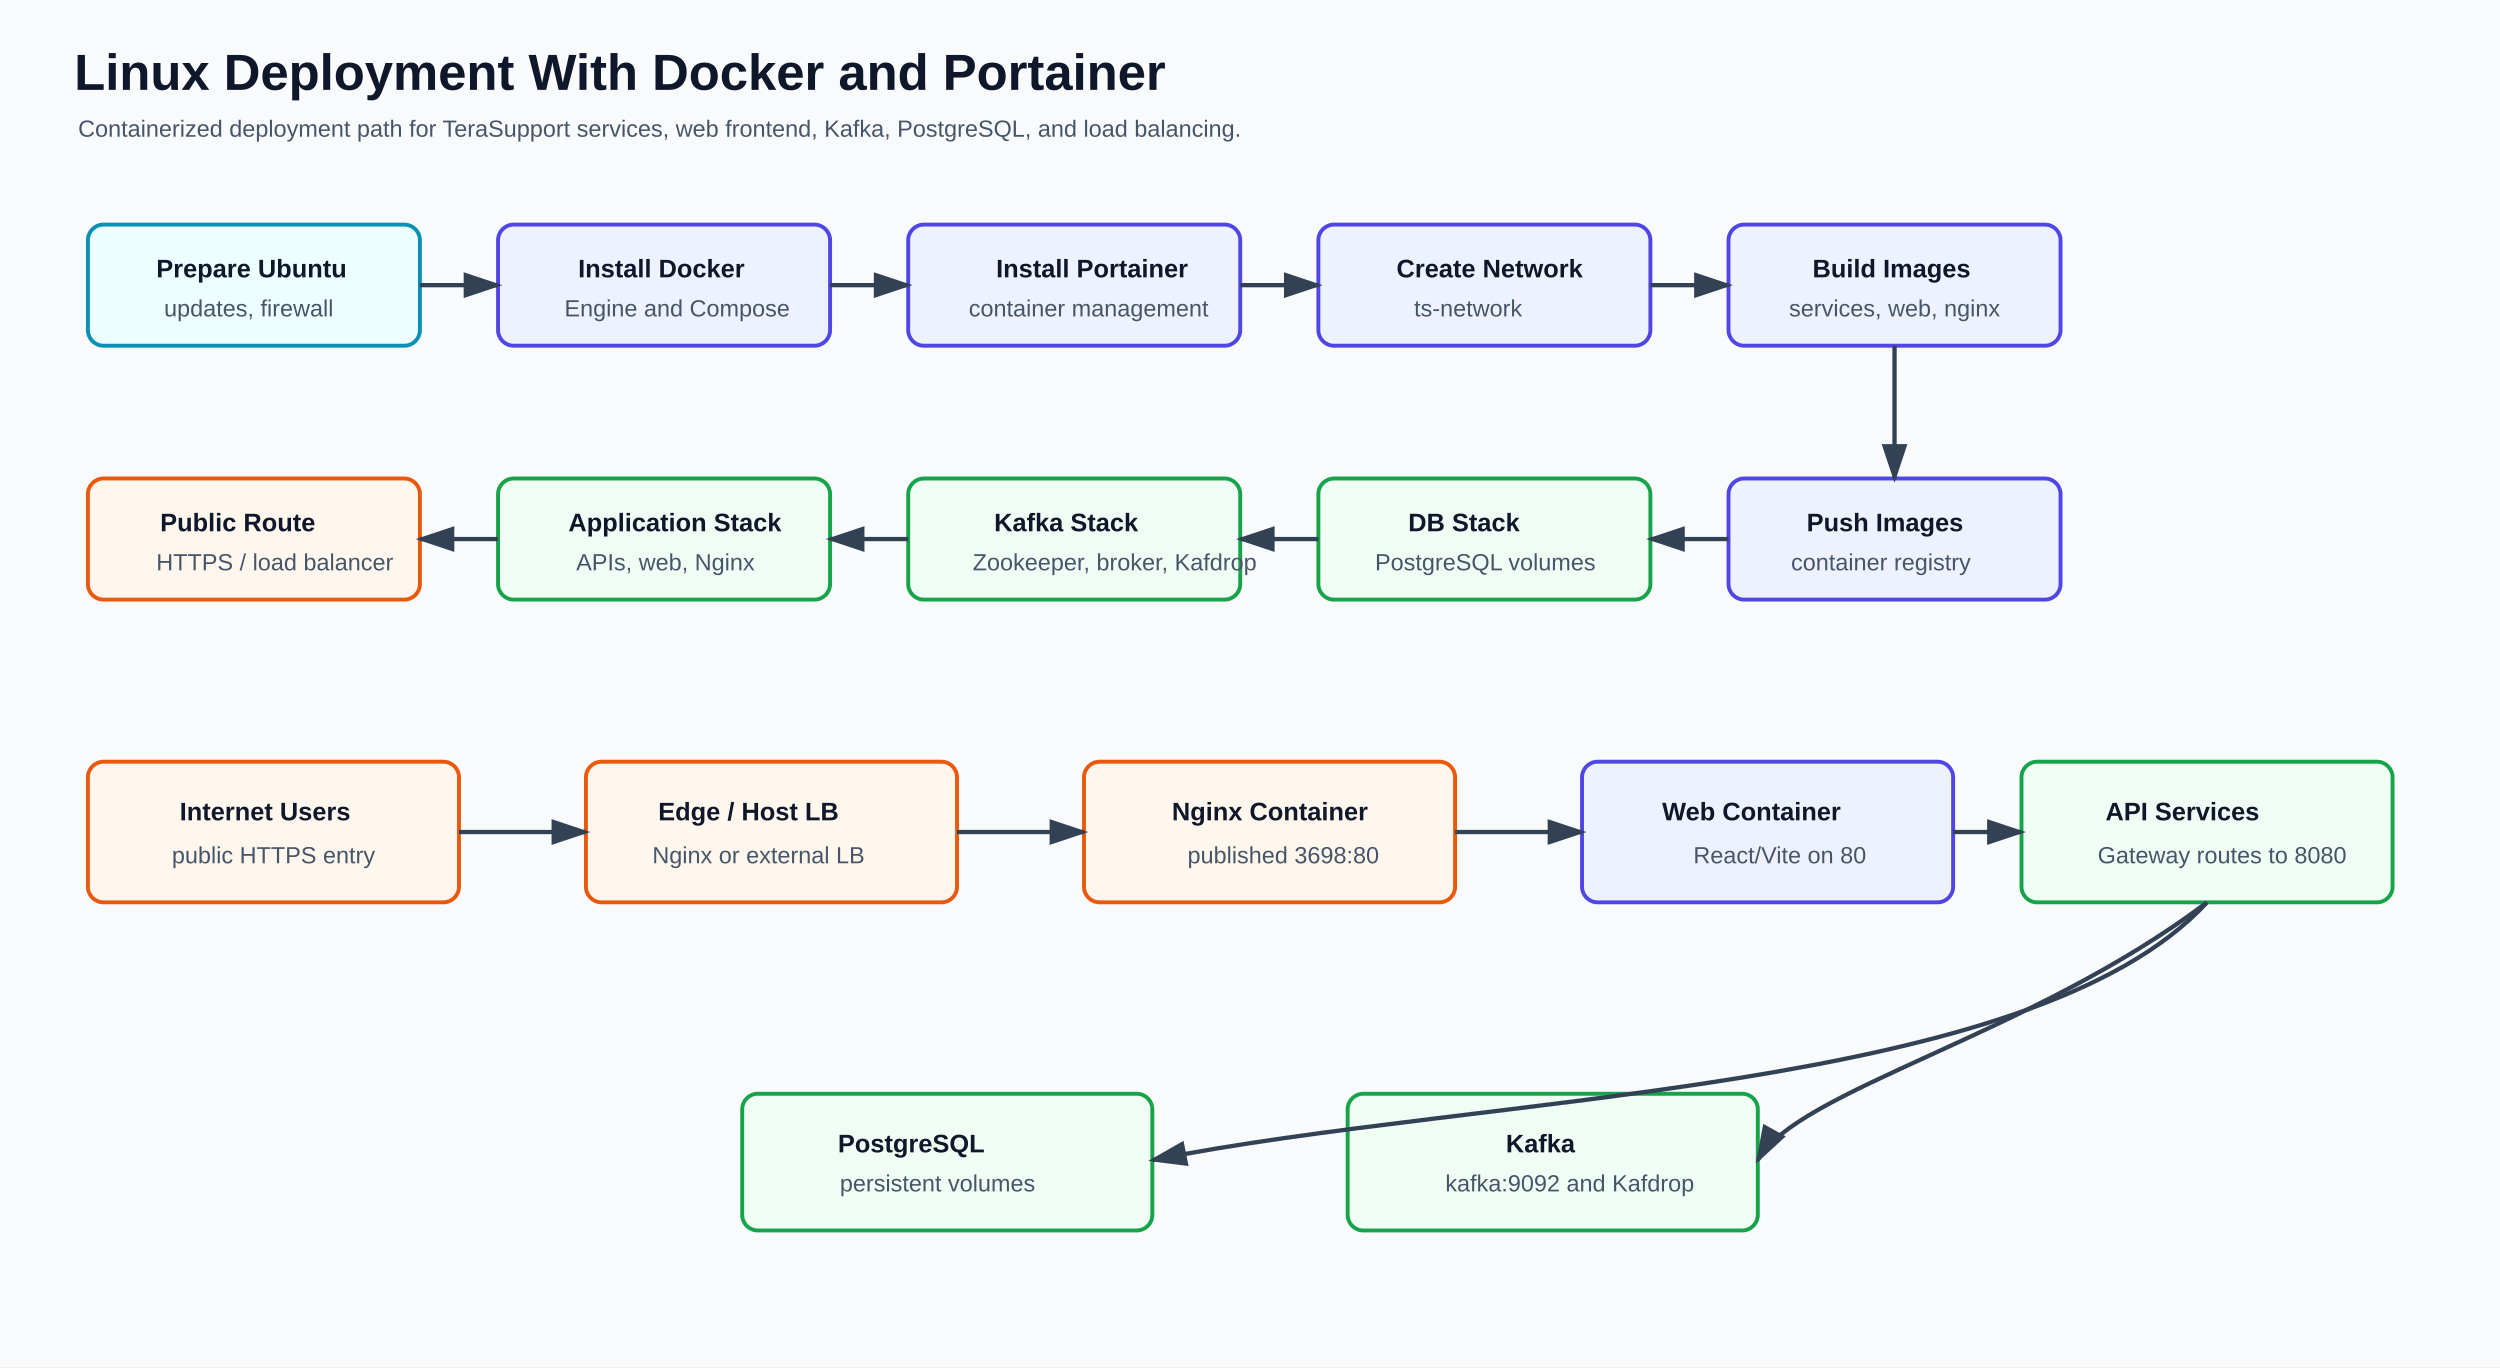
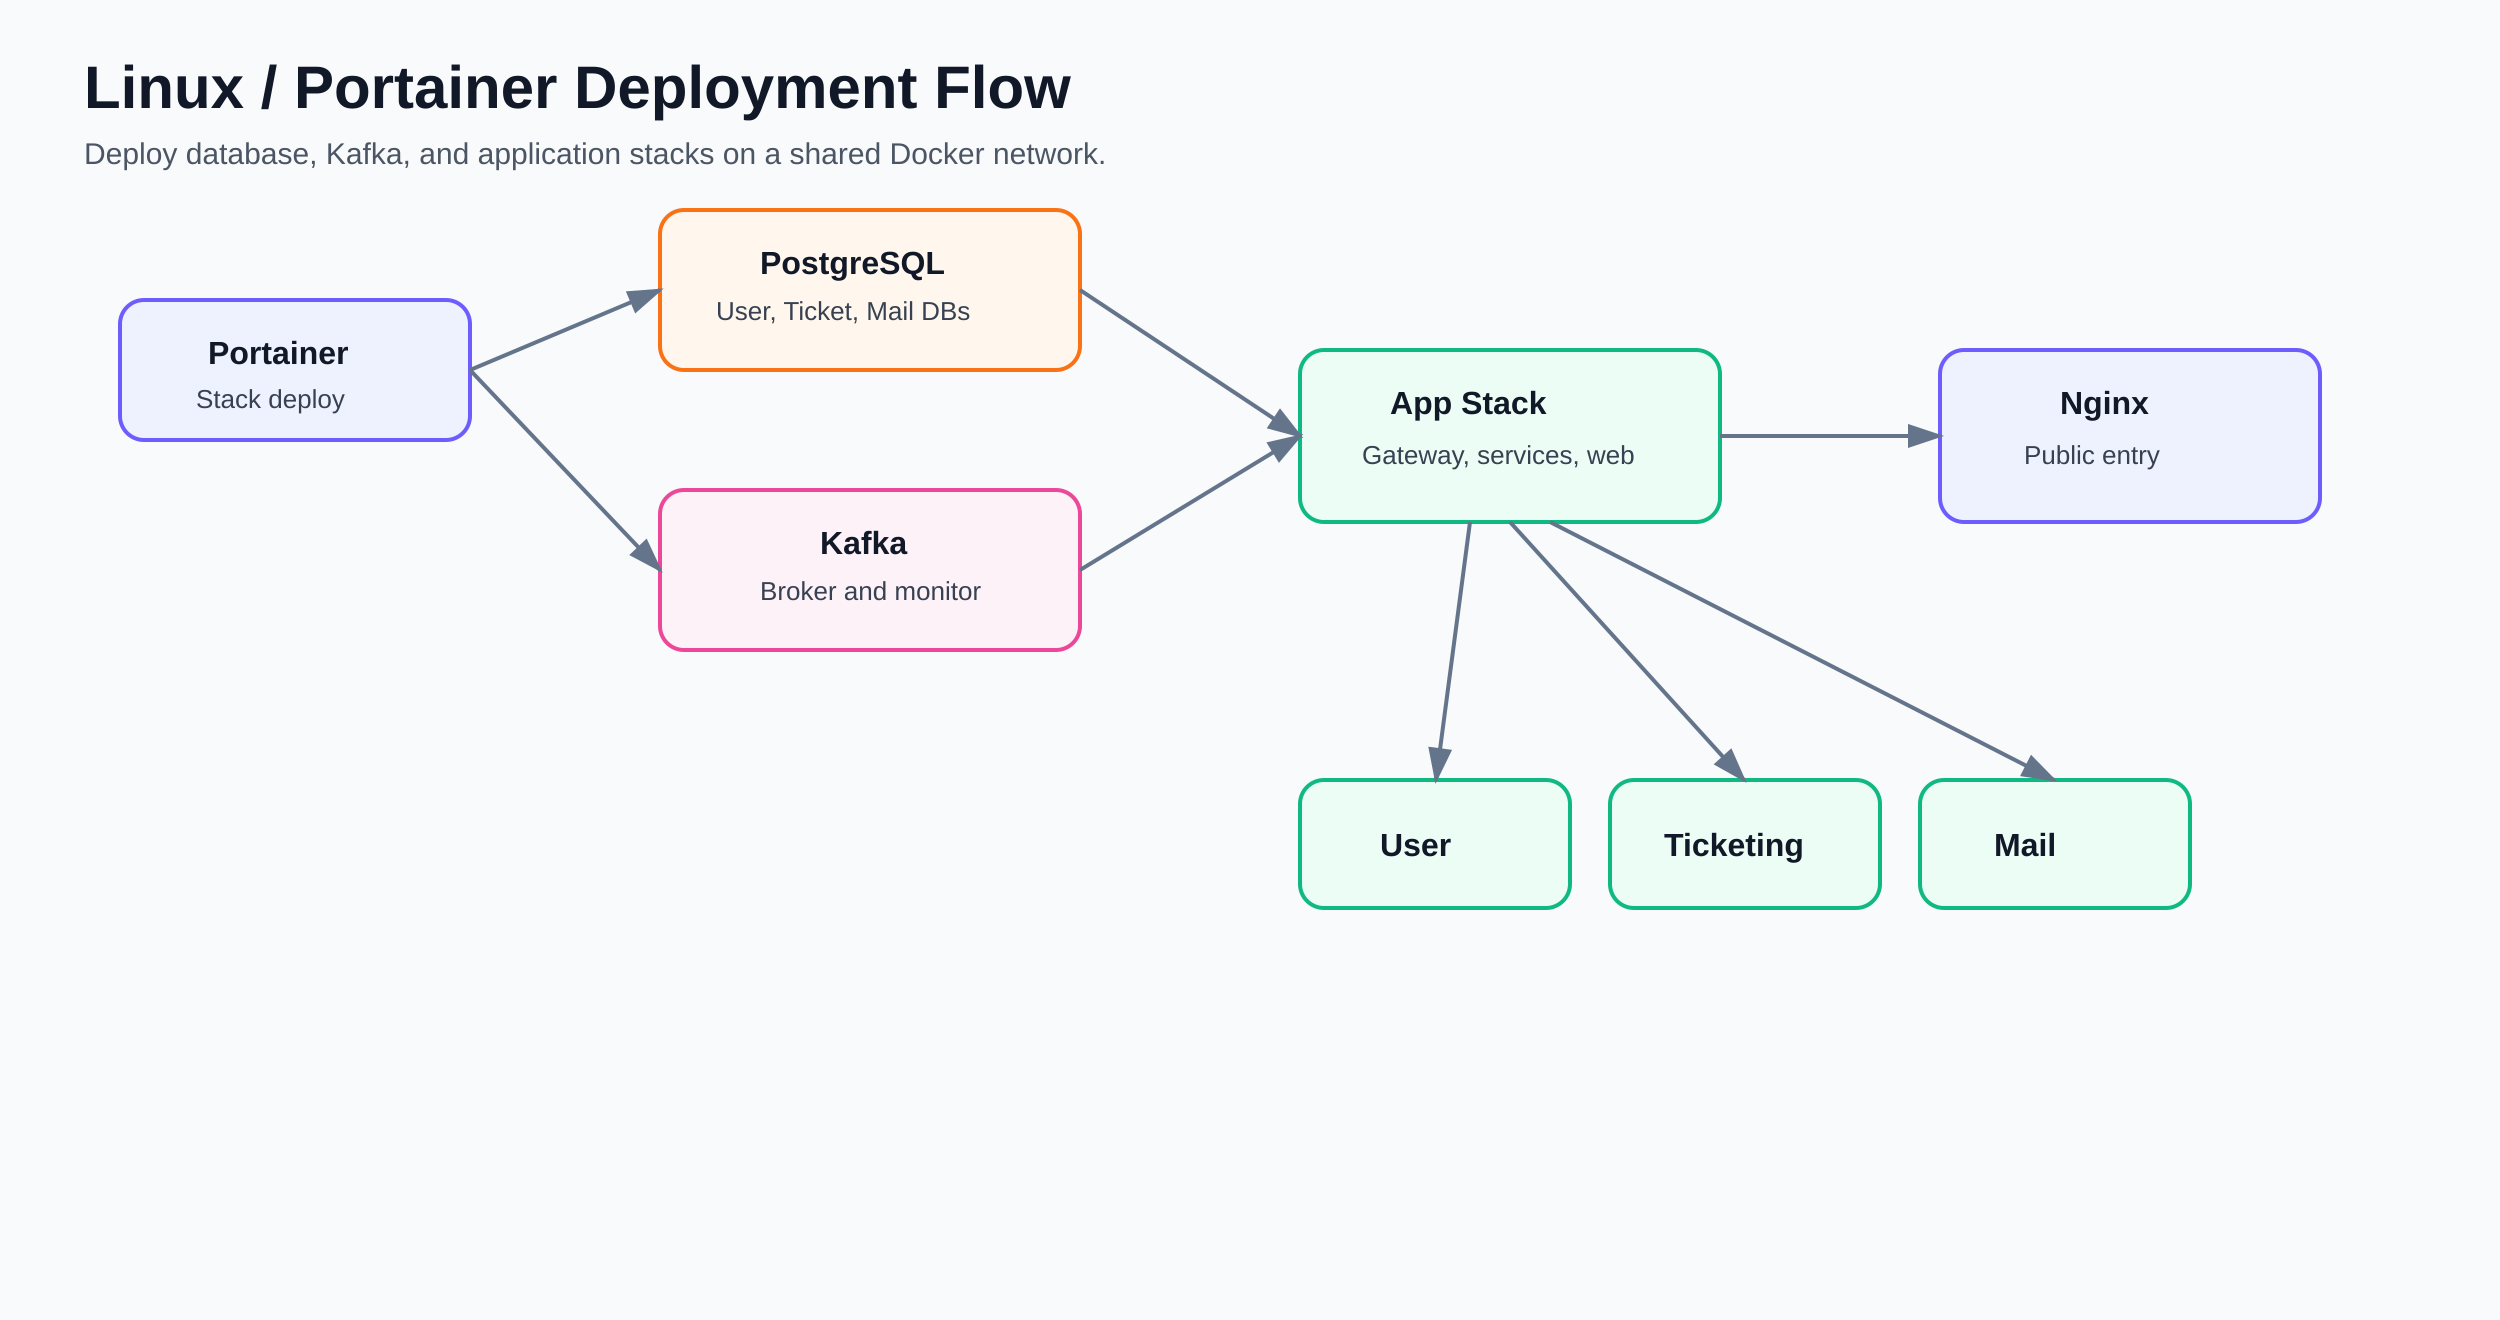
- <svg xmlns="http://www.w3.org/2000/svg" width="1280" height="700" viewBox="0 0 1280 700" role="img" aria-labelledby="title desc">
+ <svg xmlns="http://www.w3.org/2000/svg" width="1250" height="660" viewBox="0 0 1250 660">
  <defs>
+     <style>
+       .bg{fill:#f8fafc}.title{font:700 30px Arial,sans-serif;fill:#111827}.small{font:400 15px Arial,sans-serif;fill:#4b5563}.box{fill:#fff;stroke:#64748b;stroke-width:2;rx:12}.entry{fill:#eef2ff;stroke:#6d5dfc;stroke-width:2;rx:12}.svc{fill:#ecfdf5;stroke:#10b981;stroke-width:2;rx:12}.data{fill:#fff7ed;stroke:#f97316;stroke-width:2;rx:12}.msg{fill:#fdf2f8;stroke:#ec4899;stroke-width:2;rx:12}.label{font:700 16px Arial,sans-serif;fill:#111827}.text{font:400 13px Arial,sans-serif;fill:#374151}.line{stroke:#64748b;stroke-width:2;fill:none;marker-end:url(#arrow)}
+     </style>
    <marker id="arrow" markerWidth="10" markerHeight="10" refX="8" refY="3" orient="auto" markerUnits="strokeWidth">
-       <path d="M0,0 L0,6 L9,3 z" fill="#334155" />
+       <path d="M0,0 L0,6 L9,3 z" fill="#64748b" />
    </marker>
-     <style>.bg{fill:#f8fafc}.box{fill:#fff;stroke:#cbd5e1;stroke-width:2;rx:8}.host{fill:#ecfeff;stroke:#0891b2}.docker{fill:#eef2ff;stroke:#4f46e5}.stack{fill:#f0fdf4;stroke:#16a34a}.edge{fill:#fff7ed;stroke:#ea580c}.line{stroke:#334155;stroke-width:2.2;fill:none;marker-end:url(#arrow)}.title{font:700 26px Arial,sans-serif;fill:#0f172a}.label{font:700 13px Arial,sans-serif;fill:#0f172a}.small{font:12px Arial,sans-serif;fill:#475569}</style>
  </defs>
-   <rect class="bg" width="1280" height="700" />
-   <text class="title" x="38" y="46">Linux Deployment With Docker and Portainer</text>
-   <text class="small" x="40" y="70">Containerized deployment path for TeraSupport services, web frontend, Kafka, PostgreSQL, and load balancing.</text>
-   <g>
-     <rect class="box host" x="45" y="115" width="170" height="62" />
-     <text class="label" x="80" y="142">Prepare Ubuntu</text>
-     <text class="small" x="84" y="162">updates, firewall</text>
-     <rect class="box docker" x="255" y="115" width="170" height="62" />
-     <text class="label" x="296" y="142">Install Docker</text>
-     <text class="small" x="289" y="162">Engine and Compose</text>
-     <rect class="box docker" x="465" y="115" width="170" height="62" />
-     <text class="label" x="510" y="142">Install Portainer</text>
-     <text class="small" x="496" y="162">container management</text>
-     <rect class="box docker" x="675" y="115" width="170" height="62" />
-     <text class="label" x="715" y="142">Create Network</text>
-     <text class="small" x="724" y="162">ts-network</text>
-     <rect class="box docker" x="885" y="115" width="170" height="62" />
-     <text class="label" x="928" y="142">Build Images</text>
-     <text class="small" x="916" y="162">services, web, nginx</text>
-     <path class="line" d="M215 146 H255" />
-     <path class="line" d="M425 146 H465" />
-     <path class="line" d="M635 146 H675" />
-     <path class="line" d="M845 146 H885" />
-   </g>
-   <g>
-     <rect class="box docker" x="885" y="245" width="170" height="62" />
-     <text class="label" x="925" y="272">Push Images</text>
-     <text class="small" x="917" y="292">container registry</text>
-     <rect class="box stack" x="675" y="245" width="170" height="62" />
-     <text class="label" x="721" y="272">DB Stack</text>
-     <text class="small" x="704" y="292">PostgreSQL volumes</text>
-     <rect class="box stack" x="465" y="245" width="170" height="62" />
-     <text class="label" x="509" y="272">Kafka Stack</text>
-     <text class="small" x="498" y="292">Zookeeper, broker, Kafdrop</text>
-     <rect class="box stack" x="255" y="245" width="170" height="62" />
-     <text class="label" x="291" y="272">Application Stack</text>
-     <text class="small" x="295" y="292">APIs, web, Nginx</text>
-     <rect class="box edge" x="45" y="245" width="170" height="62" />
-     <text class="label" x="82" y="272">Public Route</text>
-     <text class="small" x="80" y="292">HTTPS / load balancer</text>
-     <path class="line" d="M970 177 V245" />
-     <path class="line" d="M885 276 H845" />
-     <path class="line" d="M675 276 H635" />
-     <path class="line" d="M465 276 H425" />
-     <path class="line" d="M255 276 H215" />
-   </g>
-   <rect class="box edge" x="45" y="390" width="190" height="72" />
-   <text class="label" x="92" y="420">Internet Users</text>
-   <text class="small" x="88" y="442">public HTTPS entry</text>
-   <rect class="box edge" x="300" y="390" width="190" height="72" />
-   <text class="label" x="337" y="420">Edge / Host LB</text>
-   <text class="small" x="334" y="442">Nginx or external LB</text>
-   <rect class="box edge" x="555" y="390" width="190" height="72" />
-   <text class="label" x="600" y="420">Nginx Container</text>
-   <text class="small" x="608" y="442">published 3698:80</text>
-   <rect class="box docker" x="810" y="390" width="190" height="72" />
-   <text class="label" x="851" y="420">Web Container</text>
-   <text class="small" x="867" y="442">React/Vite on 80</text>
-   <rect class="box stack" x="1035" y="390" width="190" height="72" />
-   <text class="label" x="1078" y="420">API Services</text>
-   <text class="small" x="1074" y="442">Gateway routes to 8080</text>
-   <path class="line" d="M235 426 H300" />
-   <path class="line" d="M490 426 H555" />
-   <path class="line" d="M745 426 H810" />
-   <path class="line" d="M1000 426 H1035" />
-   <rect class="box stack" x="380" y="560" width="210" height="70" />
-   <text class="label" x="429" y="590">PostgreSQL</text>
-   <text class="small" x="430" y="610">persistent volumes</text>
-   <rect class="box stack" x="690" y="560" width="210" height="70" />
-   <text class="label" x="771" y="590">Kafka</text>
-   <text class="small" x="740" y="610">kafka:9092 and Kafdrop</text>
-   <path class="line" d="M1130 462 C1040 560 760 560 590 594" />
-   <path class="line" d="M1130 462 C1040 530 920 558 900 594" />
+   <rect class="bg" width="1250" height="660" />
+   <text class="title" x="42" y="54">Linux / Portainer Deployment Flow</text>
+   <text class="small" x="42" y="82">Deploy database, Kafka, and application stacks on a shared Docker network.</text>
+   <rect class="entry" x="60" y="150" width="175" height="70" />
+   <text class="label" x="104" y="182">Portainer</text>
+   <text class="text" x="98" y="204">Stack deploy</text>
+   <rect class="data" x="330" y="105" width="210" height="80" />
+   <text class="label" x="380" y="137">PostgreSQL</text>
+   <text class="text" x="358" y="160">User, Ticket, Mail DBs</text>
+   <rect class="msg" x="330" y="245" width="210" height="80" />
+   <text class="label" x="410" y="277">Kafka</text>
+   <text class="text" x="380" y="300">Broker and monitor</text>
+   <rect class="svc" x="650" y="175" width="210" height="86" />
+   <text class="label" x="695" y="207">App Stack</text>
+   <text class="text" x="681" y="232">Gateway, services, web</text>
+   <rect class="entry" x="970" y="175" width="190" height="86" />
+   <text class="label" x="1030" y="207">Nginx</text>
+   <text class="text" x="1012" y="232">Public entry</text>
+   <rect class="svc" x="650" y="390" width="135" height="64" />
+   <text class="label" x="690" y="428">User</text>
+   <rect class="svc" x="805" y="390" width="135" height="64" />
+   <text class="label" x="832" y="428">Ticketing</text>
+   <rect class="svc" x="960" y="390" width="135" height="64" />
+   <text class="label" x="997" y="428">Mail</text>
+   <path class="line" d="M235 185 L330 145" />
+   <path class="line" d="M235 185 L330 285" />
+   <path class="line" d="M540 145 L650 218" />
+   <path class="line" d="M540 285 L650 218" />
+   <path class="line" d="M860 218 L970 218" />
+   <path class="line" d="M735 261 L718 390" />
+   <path class="line" d="M755 261 L872 390" />
+   <path class="line" d="M775 261 L1027 390" />
</svg>
